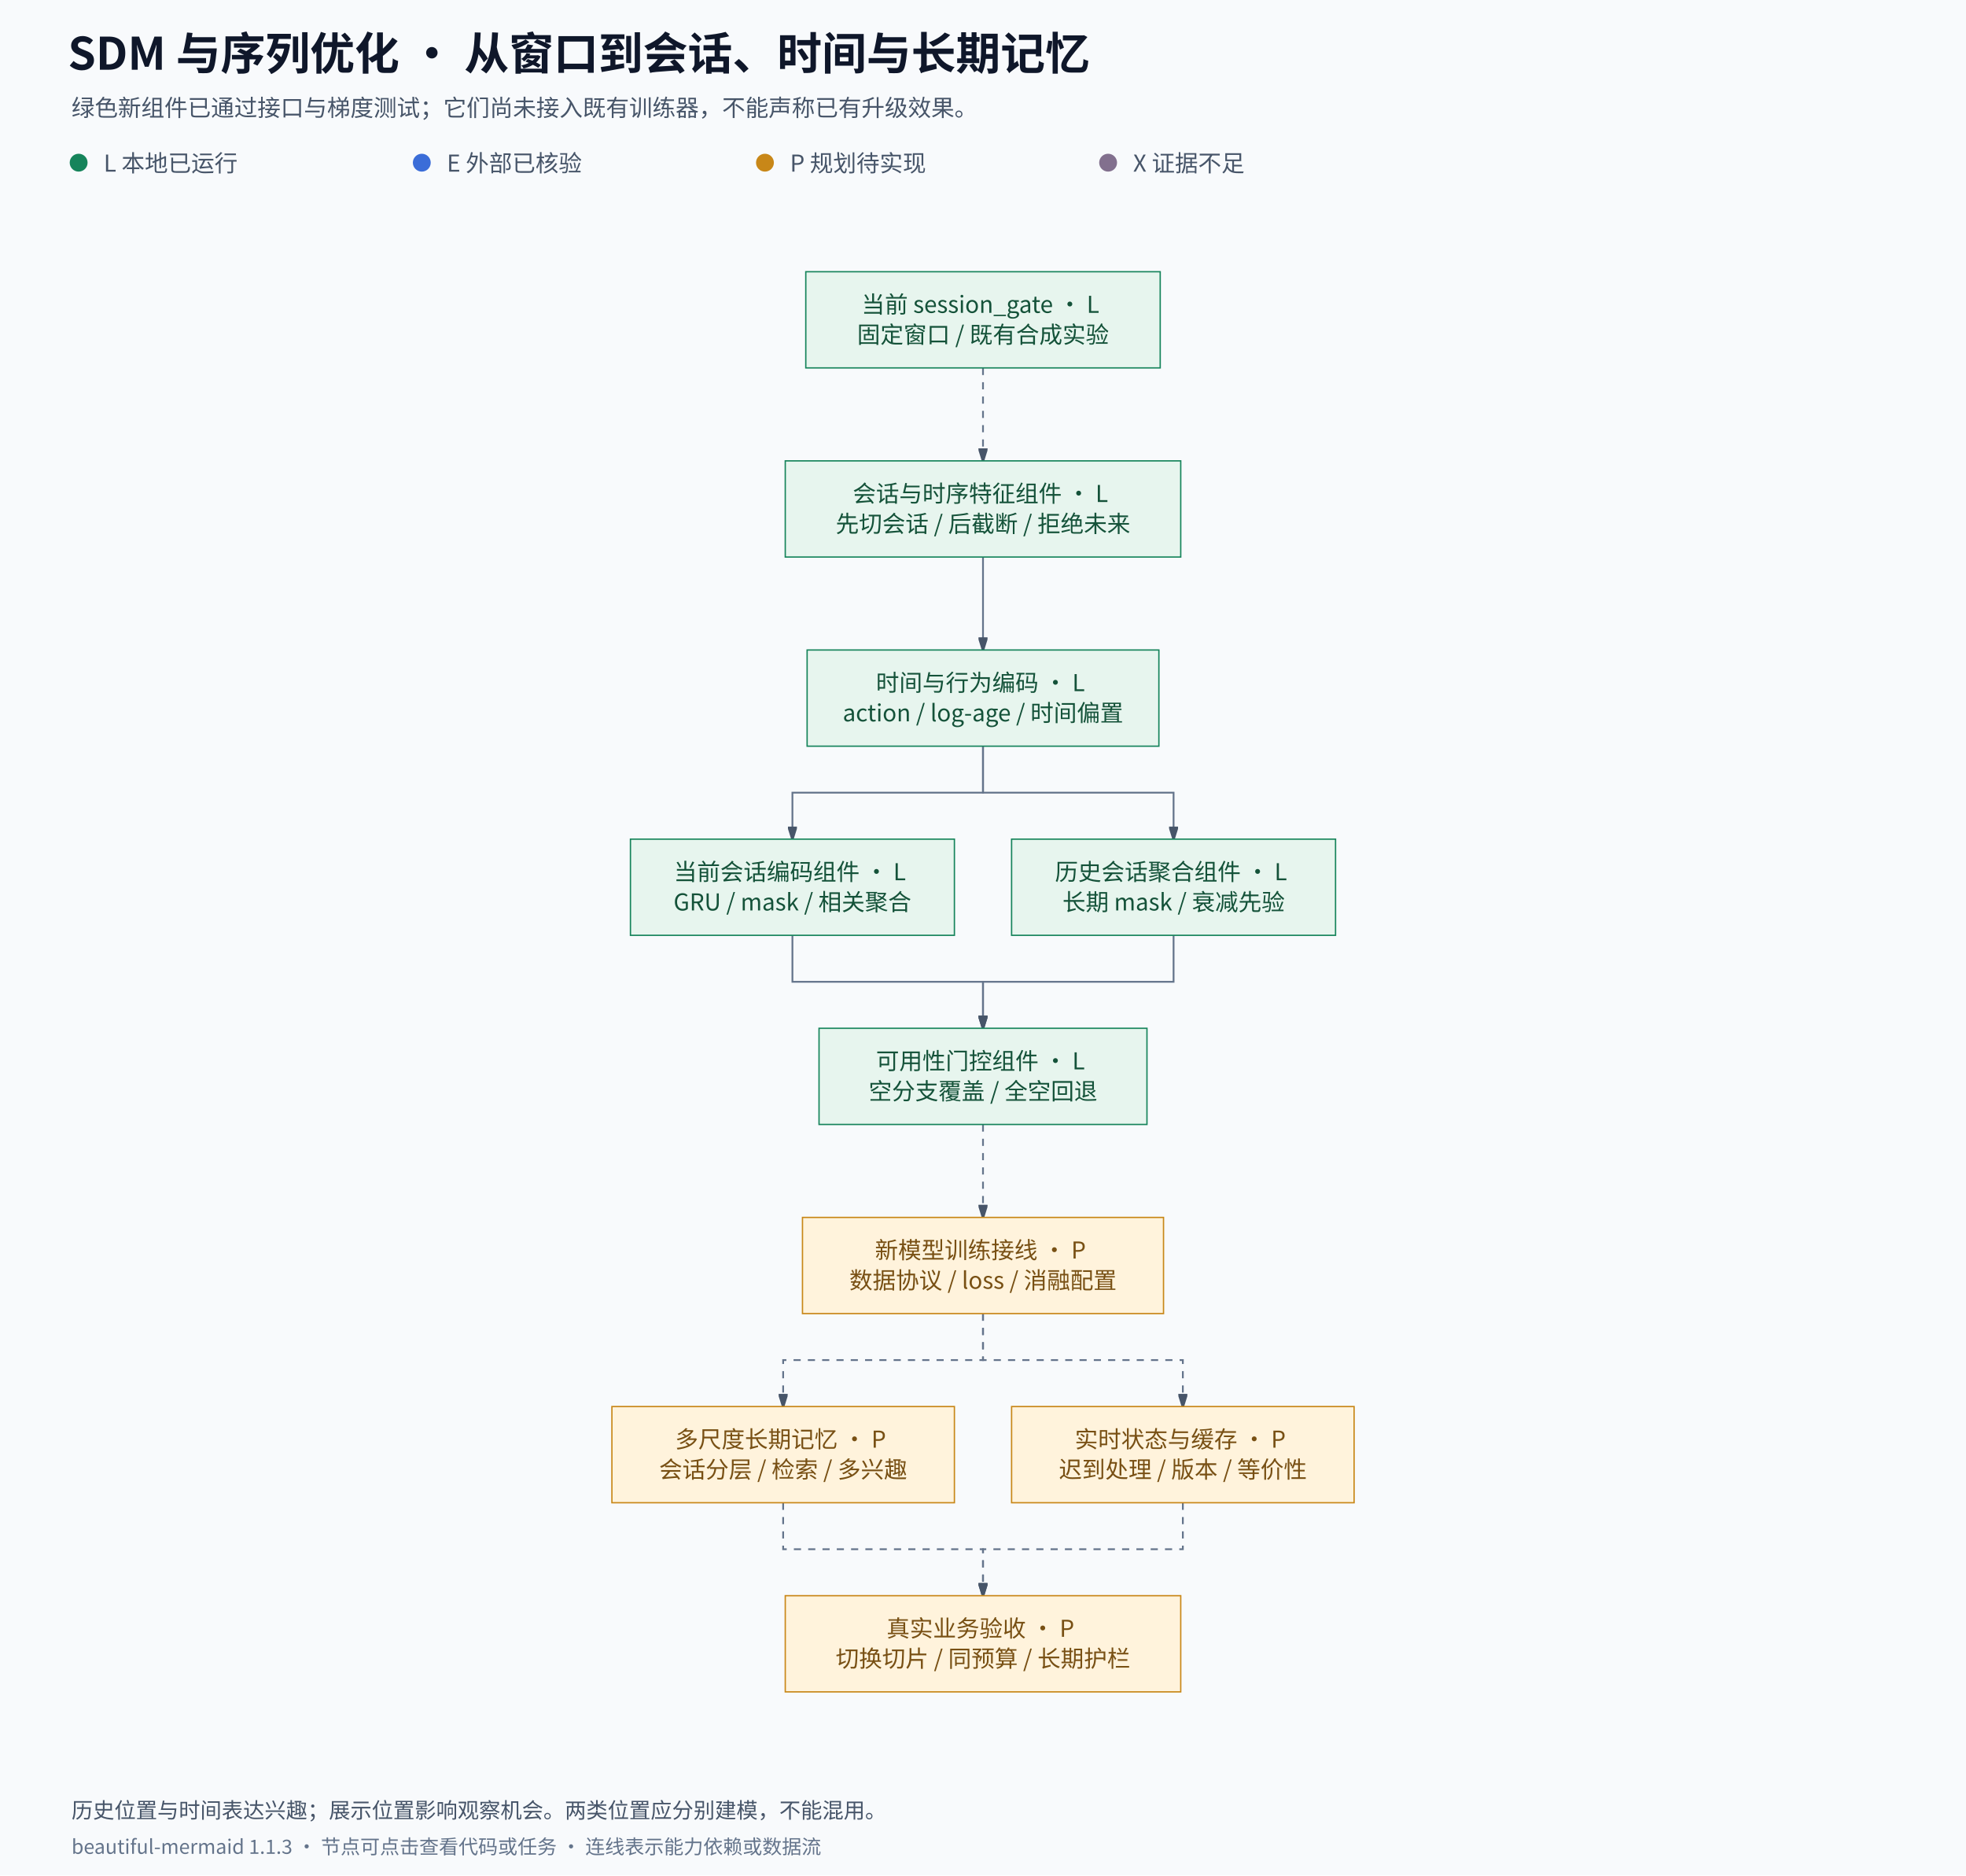
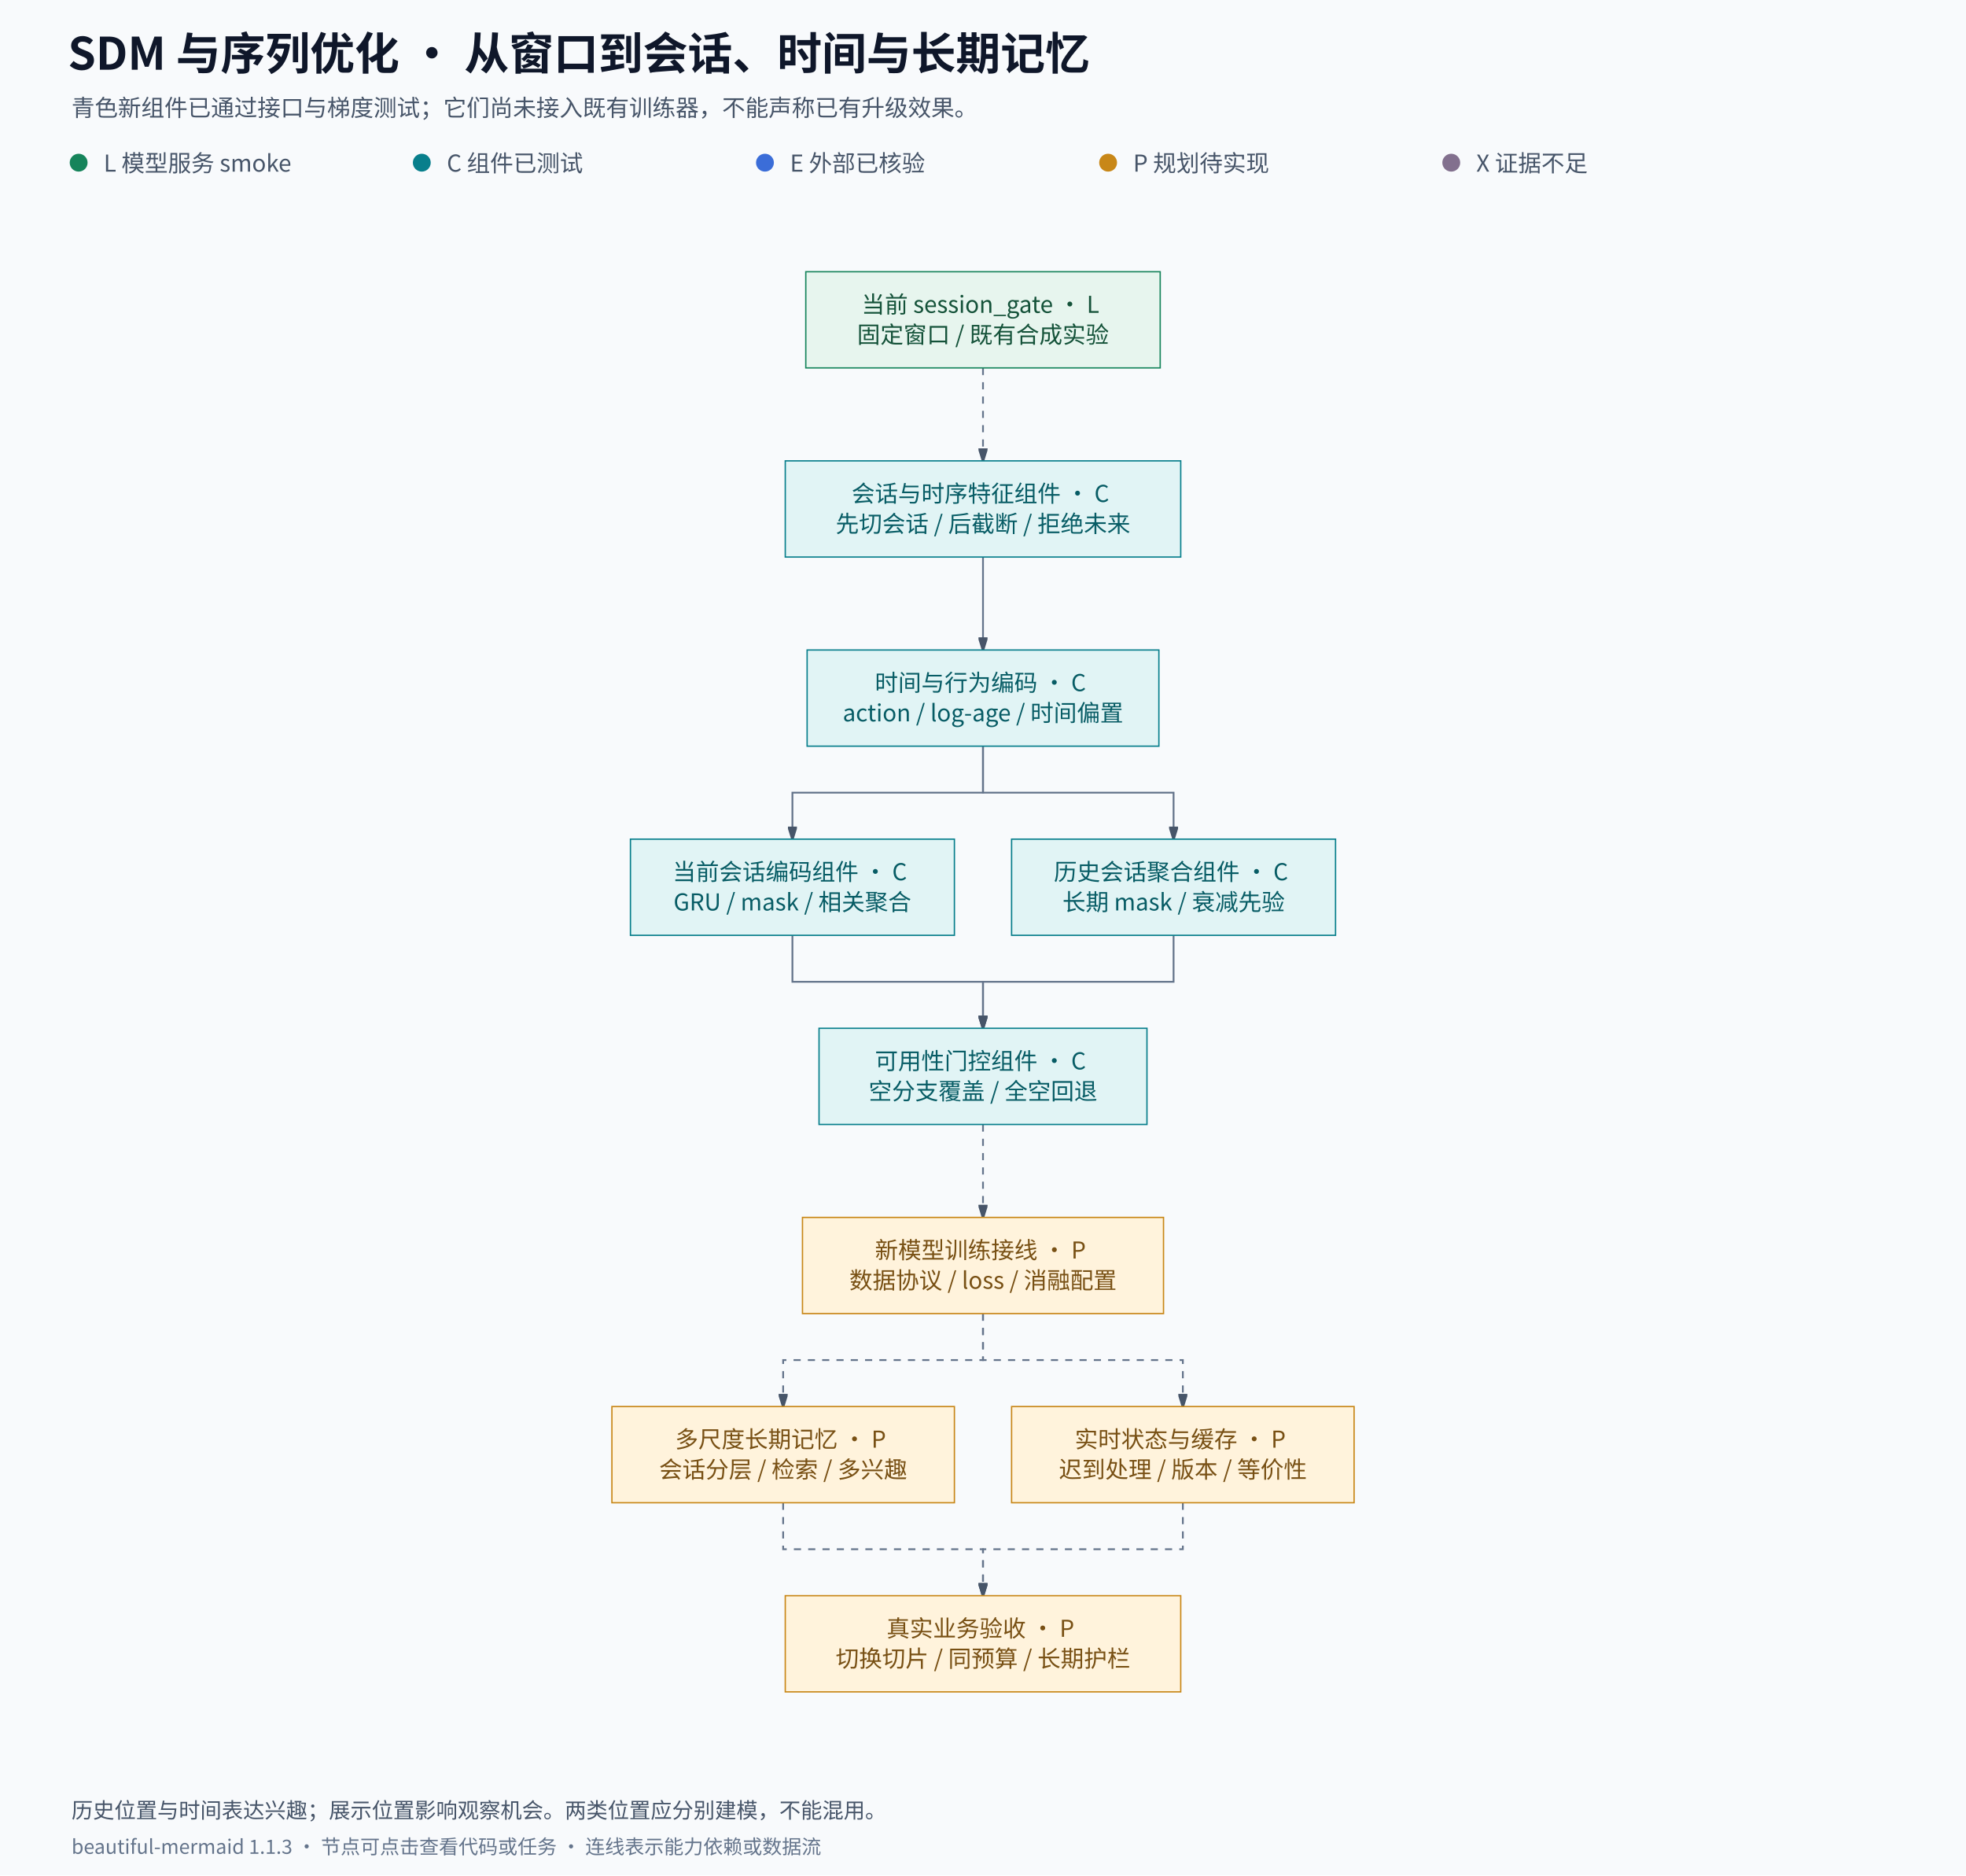
<svg xmlns="http://www.w3.org/2000/svg" width="1100" height="1049" viewBox="0 0 1100 1049" role="img" aria-labelledby="05-sdm-sequence-title 05-sdm-sequence-desc">
  <style>text{font-family:'Noto Sans CJK SC',sans-serif}a:hover .node&gt;rect{stroke-width:2}</style>
  <rect width="100%" height="100%" fill="#f8fafc" />
  <text x="38" y="39" font-size="25" font-weight="700" fill="#0f172a">SDM 与序列优化 · 从窗口到会话、时间与长期记忆</text>
-   <text x="40" y="65" font-size="13" fill="#475569">绿色新组件已通过接口与梯度测试；它们尚未接入既有训练器，不能声称已有升级效果。</text>
+   <text x="40" y="65" font-size="13" fill="#475569">青色新组件已通过接口与梯度测试；它们尚未接入既有训练器，不能声称已有升级效果。</text>
  <circle cx="44" cy="91" r="5" fill="#16845b" />
-   <text x="58" y="96" font-size="13" fill="#475569">L 本地已运行</text>
-   <circle cx="236" cy="91" r="5" fill="#3b6dd8" />
-   <text x="250" y="96" font-size="13" fill="#475569">E 外部已核验</text>
-   <circle cx="428" cy="91" r="5" fill="#c88718" />
-   <text x="442" y="96" font-size="13" fill="#475569">P 规划待实现</text>
-   <circle cx="620" cy="91" r="5" fill="#82708e" />
-   <text x="634" y="96" font-size="13" fill="#475569">X 证据不足</text>
+   <text x="58" y="96" font-size="13" fill="#475569">L 模型服务 smoke</text>
+   <circle cx="236" cy="91" r="5" fill="#087f8c" />
+   <text x="250" y="96" font-size="13" fill="#475569">C 组件已测试</text>
+   <circle cx="428" cy="91" r="5" fill="#3b6dd8" />
+   <text x="442" y="96" font-size="13" fill="#475569">E 外部已核验</text>
+   <circle cx="620" cy="91" r="5" fill="#c88718" />
+   <text x="634" y="96" font-size="13" fill="#475569">P 规划待实现</text>
+   <circle cx="812" cy="91" r="5" fill="#82708e" />
+   <text x="826" y="96" font-size="13" fill="#475569">X 证据不足</text>
  <g transform="translate(302.368,112)">
    <defs>
      <marker id="05-sdm-sequence-arrowhead" markerWidth="8" markerHeight="5" refX="7" refY="2.5" orient="auto">
        <polygon points="0 0, 8 2.5, 0 5" fill="#475569" stroke="#475569" stroke-width="0.75" stroke-linejoin="round" />
      </marker>
      <marker id="05-sdm-sequence-arrowhead-start" markerWidth="8" markerHeight="5" refX="1" refY="2.5" orient="auto-start-reverse">
        <polygon points="8 0, 0 2.5, 8 5" fill="#475569" stroke="#475569" stroke-width="0.75" stroke-linejoin="round" />
      </marker>
    </defs>
    <polyline class="edge" data-from="BASE" data-to="EVENTS" data-style="dotted" data-arrow-start="false" data-arrow-end="true" points="247.632,93.8 247.632,145.8" fill="none" stroke="#64748b" stroke-width="1" stroke-dasharray="4 4" marker-end="url(#05-sdm-sequence-arrowhead)" />
    <polyline class="edge" data-from="EVENTS" data-to="TOKEN" data-style="solid" data-arrow-start="false" data-arrow-end="true" points="247.632,199.6 247.632,251.6" fill="none" stroke="#64748b" stroke-width="1" marker-end="url(#05-sdm-sequence-arrowhead)" />
    <polyline class="edge" data-from="TOKEN" data-to="SHORT" data-style="solid" data-arrow-start="false" data-arrow-end="true" points="247.632,305.4 247.632,331.4 141.003,331.4 141.003,357.4" fill="none" stroke="#64748b" stroke-width="1" marker-end="url(#05-sdm-sequence-arrowhead)" />
    <polyline class="edge" data-from="TOKEN" data-to="LONG" data-style="solid" data-arrow-start="false" data-arrow-end="true" points="247.632,305.4 247.632,331.4 354.261,331.4 354.261,357.4" fill="none" stroke="#64748b" stroke-width="1" marker-end="url(#05-sdm-sequence-arrowhead)" />
    <polyline class="edge" data-from="SHORT" data-to="GATE" data-style="solid" data-arrow-start="false" data-arrow-end="true" points="141.003,411.2 141.003,437.2 247.632,437.2 247.632,463.2" fill="none" stroke="#64748b" stroke-width="1" marker-end="url(#05-sdm-sequence-arrowhead)" />
    <polyline class="edge" data-from="LONG" data-to="GATE" data-style="solid" data-arrow-start="false" data-arrow-end="true" points="354.261,411.2 354.261,437.2 247.632,437.2 247.632,463.2" fill="none" stroke="#64748b" stroke-width="1" marker-end="url(#05-sdm-sequence-arrowhead)" />
    <polyline class="edge" data-from="GATE" data-to="TRAIN" data-style="dotted" data-arrow-start="false" data-arrow-end="true" points="247.632,517 247.632,569" fill="none" stroke="#64748b" stroke-width="1" stroke-dasharray="4 4" marker-end="url(#05-sdm-sequence-arrowhead)" />
    <polyline class="edge" data-from="TRAIN" data-to="MEMORY" data-style="dotted" data-arrow-start="false" data-arrow-end="true" points="247.632,622.8 247.632,648.8 135.816,648.8 135.816,674.8" fill="none" stroke="#64748b" stroke-width="1" stroke-dasharray="4 4" marker-end="url(#05-sdm-sequence-arrowhead)" />
    <polyline class="edge" data-from="TRAIN" data-to="CACHE" data-style="dotted" data-arrow-start="false" data-arrow-end="true" points="247.632,622.8 247.632,648.8 359.448,648.8 359.448,674.8" fill="none" stroke="#64748b" stroke-width="1" stroke-dasharray="4 4" marker-end="url(#05-sdm-sequence-arrowhead)" />
    <polyline class="edge" data-from="MEMORY" data-to="EVAL" data-style="dotted" data-arrow-start="false" data-arrow-end="true" points="135.816,728.6 135.816,754.6 247.632,754.6 247.632,780.6" fill="none" stroke="#64748b" stroke-width="1" stroke-dasharray="4 4" marker-end="url(#05-sdm-sequence-arrowhead)" />
    <polyline class="edge" data-from="CACHE" data-to="EVAL" data-style="dotted" data-arrow-start="false" data-arrow-end="true" points="359.448,728.6 359.448,754.6 247.632,754.6 247.632,780.6" fill="none" stroke="#64748b" stroke-width="1" stroke-dasharray="4 4" marker-end="url(#05-sdm-sequence-arrowhead)" />
    <a href="https://github.com/shiztong/-/blob/master/recommender/retrieval/models.py#L112" target="_blank" rel="noopener noreferrer">
      <g class="node" data-id="BASE" data-label="当前 session_gate · L 固定窗口 / 既有合成实验" data-shape="rectangle">
        <rect x="148.481" y="40" width="198.301" height="53.8" rx="0" ry="0" fill="#e7f5ee" stroke="#16845b" stroke-width="0.75" />
        <text x="247.632" y="66.9" text-anchor="middle" font-size="13" font-weight="500" fill="#145239">
          <tspan x="247.632" dy="-3.9">当前 session_gate · L</tspan>
          <tspan x="247.632" dy="16.9">固定窗口 / 既有合成实验</tspan>
        </text>
      </g>
    </a>
    <a href="https://github.com/shiztong/-/blob/master/recommender/retrieval/sequence.py#L10" target="_blank" rel="noopener noreferrer">
-       <g class="node" data-id="EVENTS" data-label="会话与时序特征组件 · L 先切会话 / 后截断 / 拒绝未来" data-shape="rectangle">
-         <rect x="136.996" y="145.8" width="221.272" height="53.8" rx="0" ry="0" fill="#e7f5ee" stroke="#16845b" stroke-width="0.75" />
-         <text x="247.632" y="172.7" text-anchor="middle" font-size="13" font-weight="500" fill="#145239">
-           <tspan x="247.632" dy="-3.9">会话与时序特征组件 · L</tspan>
+       <g class="node" data-id="EVENTS" data-label="会话与时序特征组件 · C 先切会话 / 后截断 / 拒绝未来" data-shape="rectangle">
+         <rect x="136.996" y="145.8" width="221.272" height="53.8" rx="0" ry="0" fill="#e1f4f5" stroke="#087f8c" stroke-width="0.75" />
+         <text x="247.632" y="172.7" text-anchor="middle" font-size="13" font-weight="500" fill="#075c65">
+           <tspan x="247.632" dy="-3.9">会话与时序特征组件 · C</tspan>
          <tspan x="247.632" dy="16.9">先切会话 / 后截断 / 拒绝未来</tspan>
        </text>
      </g>
    </a>
    <a href="https://github.com/shiztong/-/blob/master/recommender/retrieval/sequence.py#L43" target="_blank" rel="noopener noreferrer">
-       <g class="node" data-id="TOKEN" data-label="时间与行为编码 · L action / log-age / 时间偏置" data-shape="rectangle">
-         <rect x="149.222" y="251.6" width="196.819" height="53.8" rx="0" ry="0" fill="#e7f5ee" stroke="#16845b" stroke-width="0.75" />
-         <text x="247.632" y="278.5" text-anchor="middle" font-size="13" font-weight="500" fill="#145239">
-           <tspan x="247.632" dy="-3.9">时间与行为编码 · L</tspan>
+       <g class="node" data-id="TOKEN" data-label="时间与行为编码 · C action / log-age / 时间偏置" data-shape="rectangle">
+         <rect x="149.222" y="251.6" width="196.819" height="53.8" rx="0" ry="0" fill="#e1f4f5" stroke="#087f8c" stroke-width="0.75" />
+         <text x="247.632" y="278.5" text-anchor="middle" font-size="13" font-weight="500" fill="#075c65">
+           <tspan x="247.632" dy="-3.9">时间与行为编码 · C</tspan>
          <tspan x="247.632" dy="16.9">action / log-age / 时间偏置</tspan>
        </text>
      </g>
    </a>
    <a href="https://github.com/shiztong/-/blob/master/recommender/retrieval/sequence.py#L43" target="_blank" rel="noopener noreferrer">
-       <g class="node" data-id="SHORT" data-label="当前会话编码组件 · L GRU / mask / 相关聚合" data-shape="rectangle">
-         <rect x="50.374" y="357.4" width="181.258" height="53.8" rx="0" ry="0" fill="#e7f5ee" stroke="#16845b" stroke-width="0.75" />
-         <text x="141.003" y="384.3" text-anchor="middle" font-size="13" font-weight="500" fill="#145239">
-           <tspan x="141.003" dy="-3.9">当前会话编码组件 · L</tspan>
+       <g class="node" data-id="SHORT" data-label="当前会话编码组件 · C GRU / mask / 相关聚合" data-shape="rectangle">
+         <rect x="50.374" y="357.4" width="181.258" height="53.8" rx="0" ry="0" fill="#e1f4f5" stroke="#087f8c" stroke-width="0.75" />
+         <text x="141.003" y="384.3" text-anchor="middle" font-size="13" font-weight="500" fill="#075c65">
+           <tspan x="141.003" dy="-3.9">当前会话编码组件 · C</tspan>
          <tspan x="141.003" dy="16.9">GRU / mask / 相关聚合</tspan>
        </text>
      </g>
    </a>
    <a href="https://github.com/shiztong/-/blob/master/recommender/retrieval/sequence.py#L43" target="_blank" rel="noopener noreferrer">
-       <g class="node" data-id="LONG" data-label="历史会话聚合组件 · L 长期 mask / 衰减先验" data-shape="rectangle">
-         <rect x="263.632" y="357.4" width="181.258" height="53.8" rx="0" ry="0" fill="#e7f5ee" stroke="#16845b" stroke-width="0.75" />
-         <text x="354.261" y="384.3" text-anchor="middle" font-size="13" font-weight="500" fill="#145239">
-           <tspan x="354.261" dy="-3.9">历史会话聚合组件 · L</tspan>
+       <g class="node" data-id="LONG" data-label="历史会话聚合组件 · C 长期 mask / 衰减先验" data-shape="rectangle">
+         <rect x="263.632" y="357.4" width="181.258" height="53.8" rx="0" ry="0" fill="#e1f4f5" stroke="#087f8c" stroke-width="0.75" />
+         <text x="354.261" y="384.3" text-anchor="middle" font-size="13" font-weight="500" fill="#075c65">
+           <tspan x="354.261" dy="-3.9">历史会话聚合组件 · C</tspan>
          <tspan x="354.261" dy="16.9">长期 mask / 衰减先验</tspan>
        </text>
      </g>
    </a>
    <a href="https://github.com/shiztong/-/blob/master/recommender/retrieval/sequence.py#L43" target="_blank" rel="noopener noreferrer">
-       <g class="node" data-id="GATE" data-label="可用性门控组件 · L 空分支覆盖 / 全空回退" data-shape="rectangle">
-         <rect x="155.891" y="463.2" width="183.481" height="53.8" rx="0" ry="0" fill="#e7f5ee" stroke="#16845b" stroke-width="0.75" />
-         <text x="247.632" y="490.1" text-anchor="middle" font-size="13" font-weight="500" fill="#145239">
-           <tspan x="247.632" dy="-3.9">可用性门控组件 · L</tspan>
+       <g class="node" data-id="GATE" data-label="可用性门控组件 · C 空分支覆盖 / 全空回退" data-shape="rectangle">
+         <rect x="155.891" y="463.2" width="183.481" height="53.8" rx="0" ry="0" fill="#e1f4f5" stroke="#087f8c" stroke-width="0.75" />
+         <text x="247.632" y="490.1" text-anchor="middle" font-size="13" font-weight="500" fill="#075c65">
+           <tspan x="247.632" dy="-3.9">可用性门控组件 · C</tspan>
          <tspan x="247.632" dy="16.9">空分支覆盖 / 全空回退</tspan>
        </text>
      </g>
    </a>
    <a href="https://github.com/shiztong/-/blob/master/docs/recall/SDM_SEQUENCE.md" target="_blank" rel="noopener noreferrer">
      <g class="node" data-id="TRAIN" data-label="新模型训练接线 · P 数据协议 / loss / 消融配置" data-shape="rectangle">
        <rect x="146.629" y="569" width="202.006" height="53.8" rx="0" ry="0" fill="#fff3dc" stroke="#c88718" stroke-width="0.75" />
        <text x="247.632" y="595.9" text-anchor="middle" font-size="13" font-weight="500" fill="#785014">
          <tspan x="247.632" dy="-3.9">新模型训练接线 · P</tspan>
          <tspan x="247.632" dy="16.9">数据协议 / loss / 消融配置</tspan>
        </text>
      </g>
    </a>
    <a href="https://github.com/shiztong/-/blob/master/docs/recall/SDM_SEQUENCE.md" target="_blank" rel="noopener noreferrer">
      <g class="node" data-id="MEMORY" data-label="多尺度长期记忆 · P 会话分层 / 检索 / 多兴趣" data-shape="rectangle">
        <rect x="40" y="674.8" width="191.632" height="53.8" rx="0" ry="0" fill="#fff3dc" stroke="#c88718" stroke-width="0.75" />
        <text x="135.816" y="701.7" text-anchor="middle" font-size="13" font-weight="500" fill="#785014">
          <tspan x="135.816" dy="-3.9">多尺度长期记忆 · P</tspan>
          <tspan x="135.816" dy="16.9">会话分层 / 检索 / 多兴趣</tspan>
        </text>
      </g>
    </a>
    <a href="https://github.com/shiztong/-/blob/master/docs/recall/SDM_SEQUENCE.md" target="_blank" rel="noopener noreferrer">
      <g class="node" data-id="CACHE" data-label="实时状态与缓存 · P 迟到处理 / 版本 / 等价性" data-shape="rectangle">
        <rect x="263.632" y="674.8" width="191.632" height="53.8" rx="0" ry="0" fill="#fff3dc" stroke="#c88718" stroke-width="0.75" />
        <text x="359.448" y="701.7" text-anchor="middle" font-size="13" font-weight="500" fill="#785014">
          <tspan x="359.448" dy="-3.9">实时状态与缓存 · P</tspan>
          <tspan x="359.448" dy="16.9">迟到处理 / 版本 / 等价性</tspan>
        </text>
      </g>
    </a>
    <a href="https://github.com/shiztong/-/blob/master/docs/recall/SDM_SEQUENCE.md" target="_blank" rel="noopener noreferrer">
      <g class="node" data-id="EVAL" data-label="真实业务验收 · P 切换切片 / 同预算 / 长期护栏" data-shape="rectangle">
        <rect x="136.996" y="780.6" width="221.272" height="53.8" rx="0" ry="0" fill="#fff3dc" stroke="#c88718" stroke-width="0.75" />
        <text x="247.632" y="807.5" text-anchor="middle" font-size="13" font-weight="500" fill="#785014">
          <tspan x="247.632" dy="-3.9">真实业务验收 · P</tspan>
          <tspan x="247.632" dy="16.9">切换切片 / 同预算 / 长期护栏</tspan>
        </text>
      </g>
    </a>
  </g>
  <text x="40" y="1017" font-size="12" fill="#475569">历史位置与时间表达兴趣；展示位置影响观察机会。两类位置应分别建模，不能混用。</text>
  <text x="40" y="1037" font-size="11" fill="#64748b">beautiful-mermaid 1.1.3 · 节点可点击查看代码或任务 · 连线表示能力依赖或数据流</text>
</svg>
